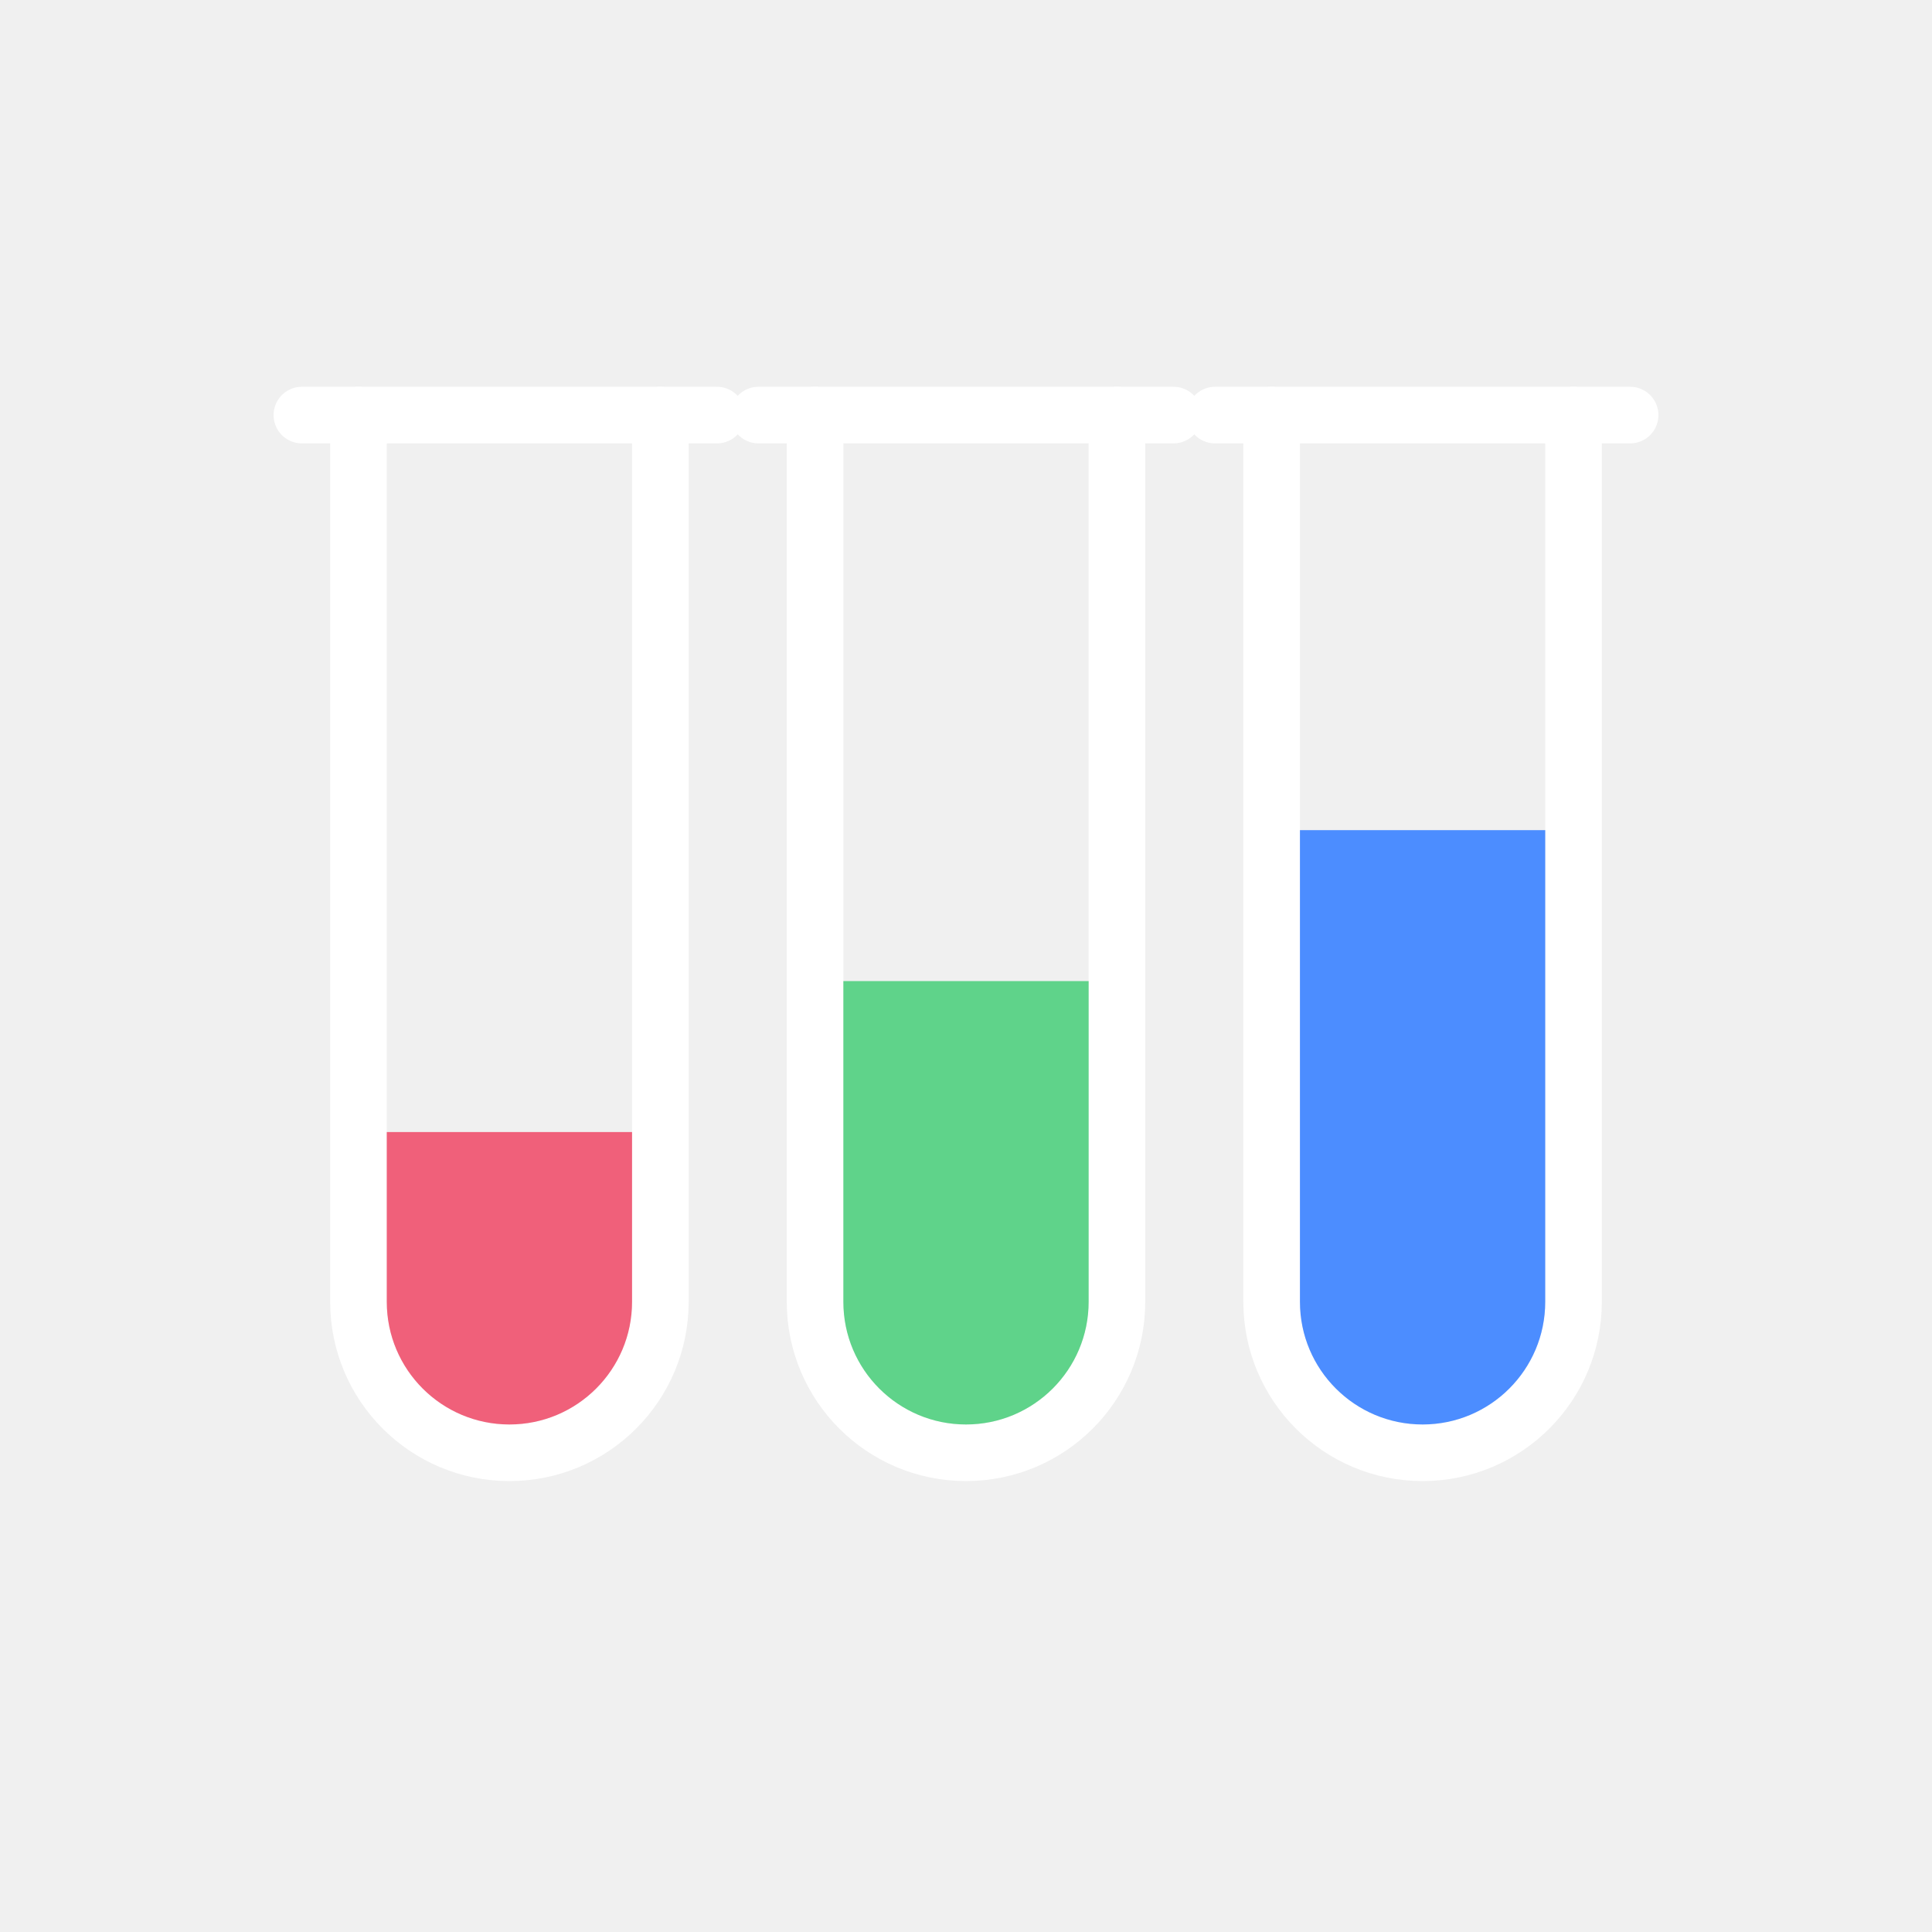
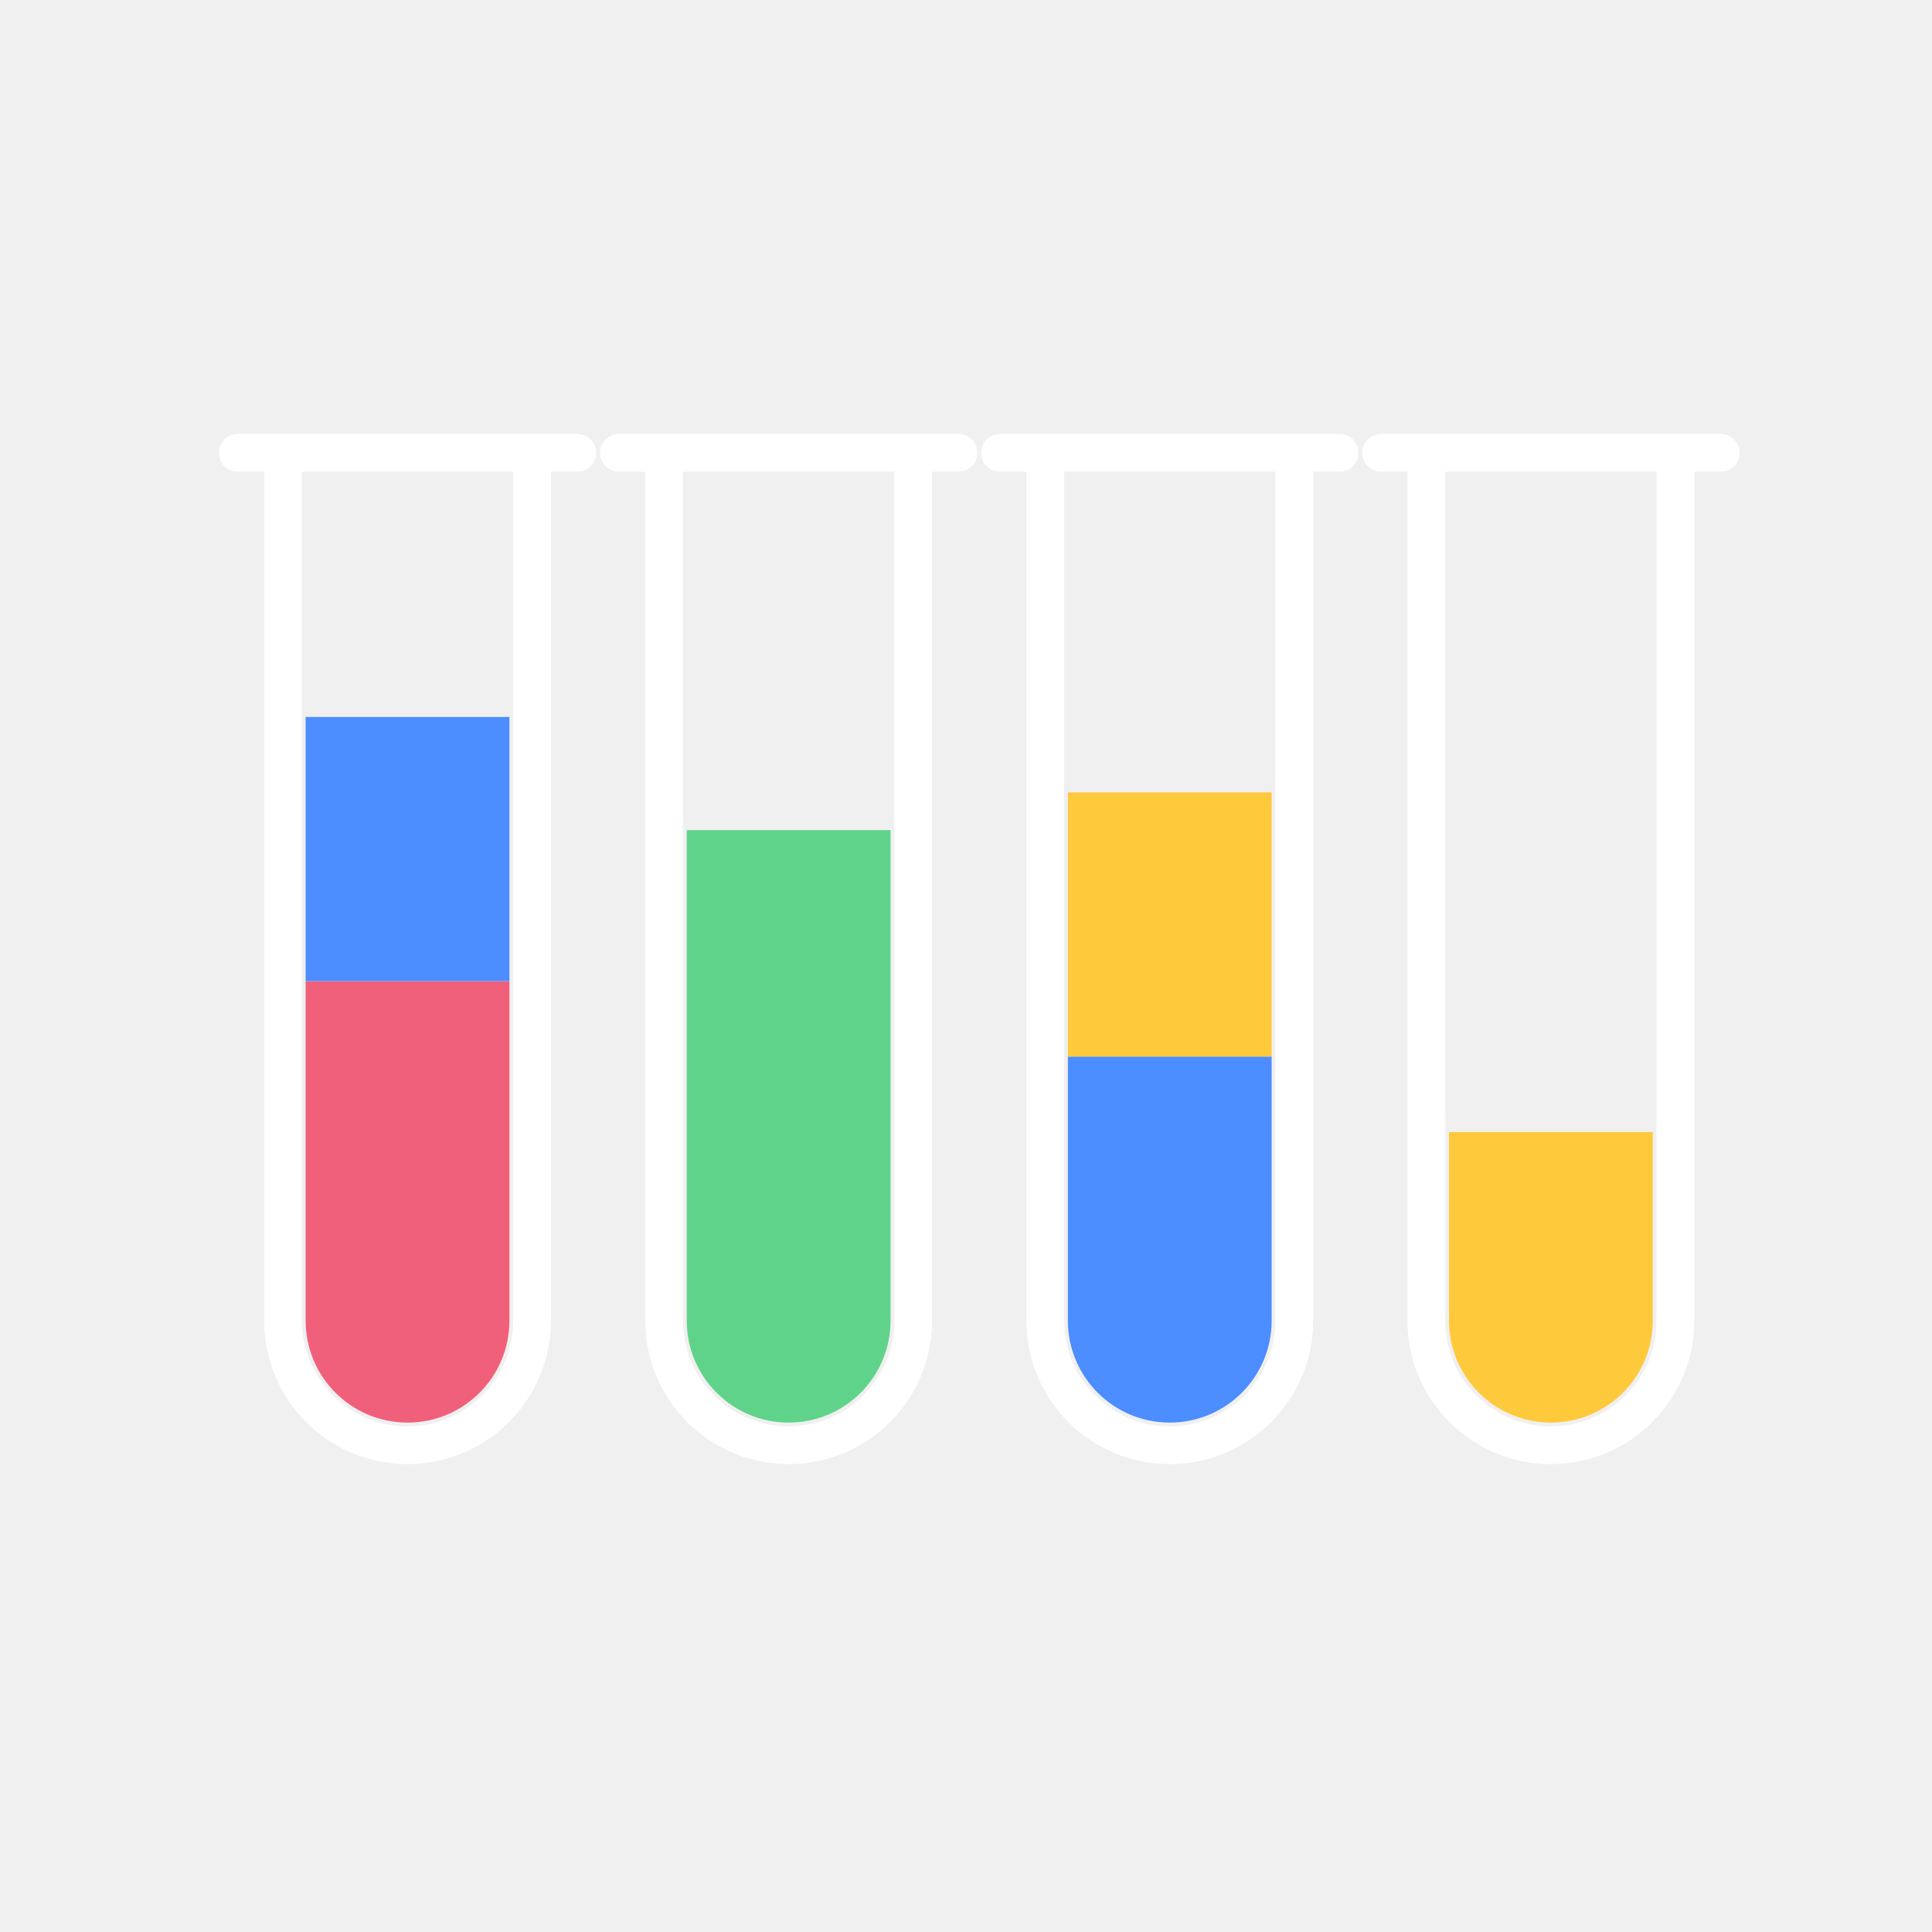
<svg xmlns="http://www.w3.org/2000/svg" viewBox="0 0 1024 1024">
-   <g fill="none" stroke="#fff" stroke-width="30" stroke-linecap="round" stroke-linejoin="round">
-     <path d="M190 220v470a80 80 0 0 0 160 0V220" />
-     <path d="M160 220h220" />
-     <path d="M432 220v470a80 80 0 0 0 160 0V220" />
-     <path d="M402 220h220" />
-     <path d="M674 220v470a80 80 0 0 0 160 0V220" />
-     <path d="M644 220h220" />
+   <g fill="none" stroke="#fff" stroke-width="20" stroke-linecap="round" stroke-linejoin="round">
+     <path d="M150 240v460a66 66 0 0 0 132 0V240" />
+     <path d="M126 240h180" />
+     <path d="M352 240v460a66 66 0 0 0 132 0V240" />
+     <path d="M328 240h180" />
+     <path d="M554 240v460a66 66 0 0 0 132 0V240" />
+     <path d="M530 240h180" />
+     <path d="M756 240v460a66 66 0 0 0 132 0V240" />
+     <path d="M732 240h180" />
  </g>
-   <path d="M447 520h130v170a65 65 0 0 1-130 0z" fill="#5fd38a" />
-   <path d="M205 600h130v90a65 65 0 0 1-130 0z" fill="#f0607a" />
-   <path d="M689 440h130v250a65 65 0 0 1-130 0z" fill="#4c8dff" />
+   <path d="M162 520h108v180a54 54 0 0 1-108 0z" fill="#f0607a" />
+   <path d="M162 380h108v140h-108z" fill="#4c8dff" />
+   <path d="M364 440h108v260a54 54 0 0 1-108 0z" fill="#5fd38a" />
+   <path d="M364 440h108v0h-108z" fill="#5fd38a" />
+   <path d="M566 560h108v140a54 54 0 0 1-108 0z" fill="#4c8dff" />
+   <path d="M566 420h108v140h-108z" fill="#ffc93c" />
+   <path d="M768 600h108v100a54 54 0 0 1-108 0z" fill="#ffc93c" />
+   <path d="M768 600h108v0h-108z" fill="#ffc93c" />
</svg>
